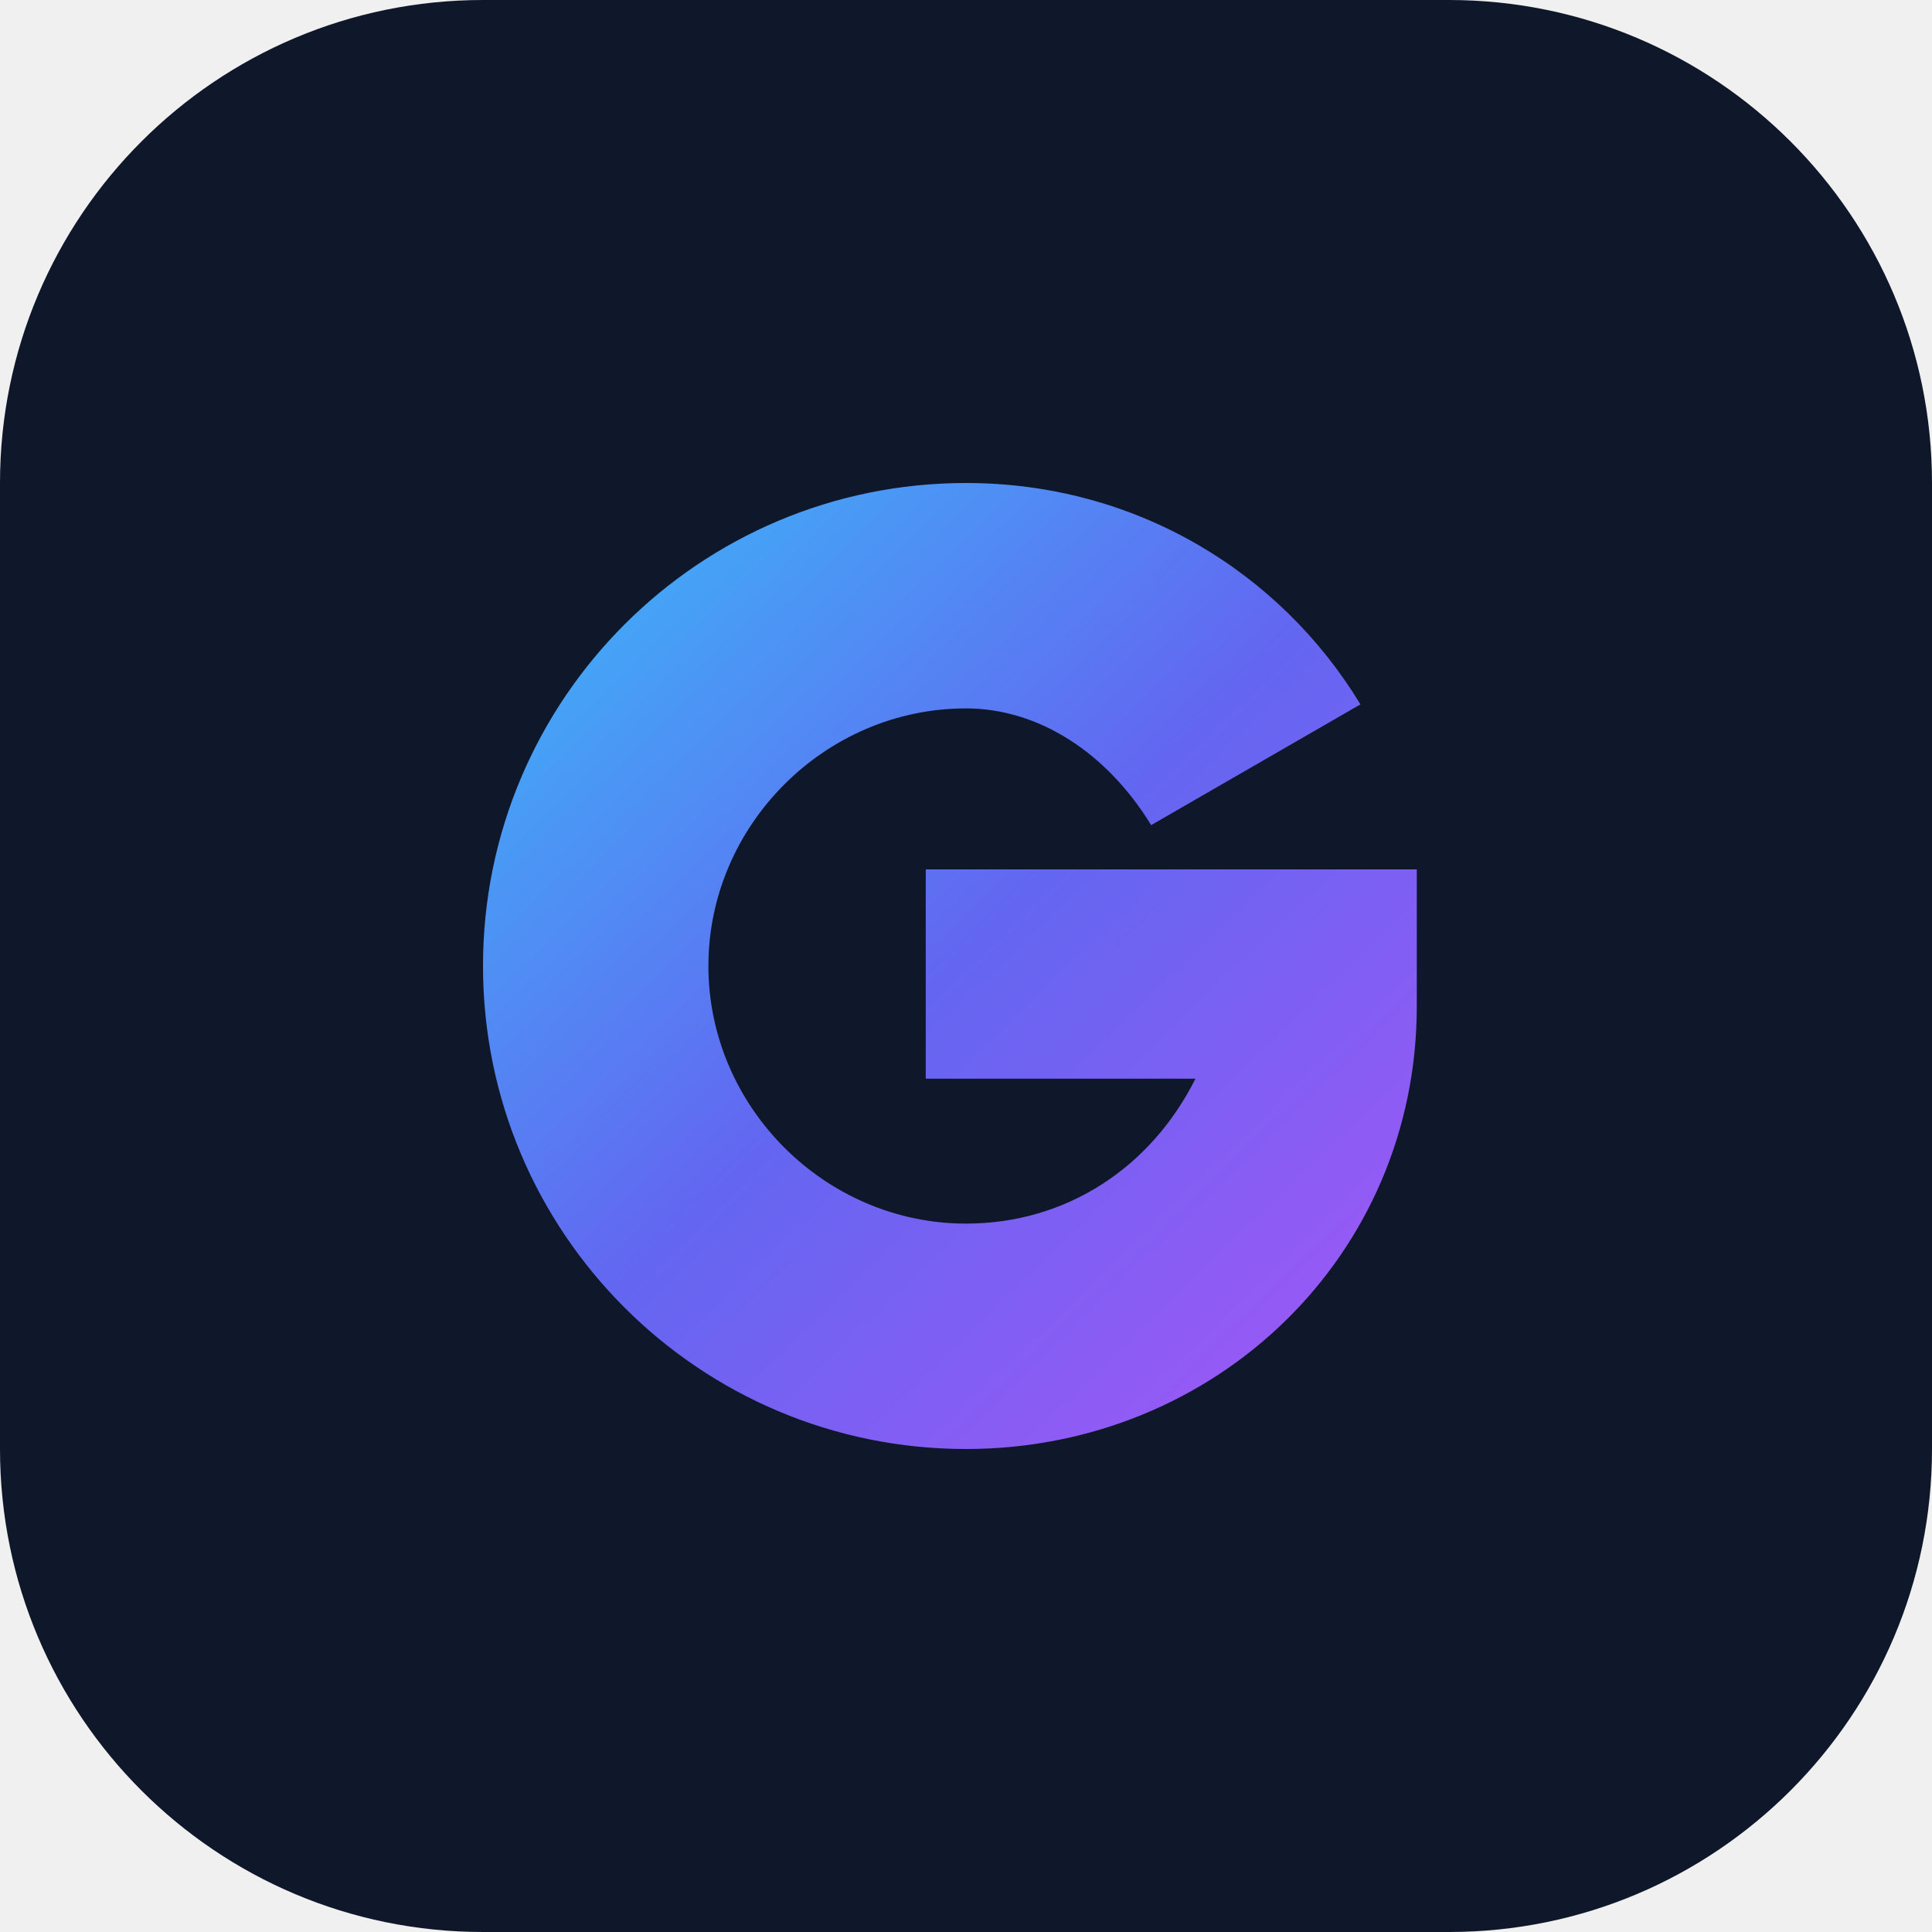
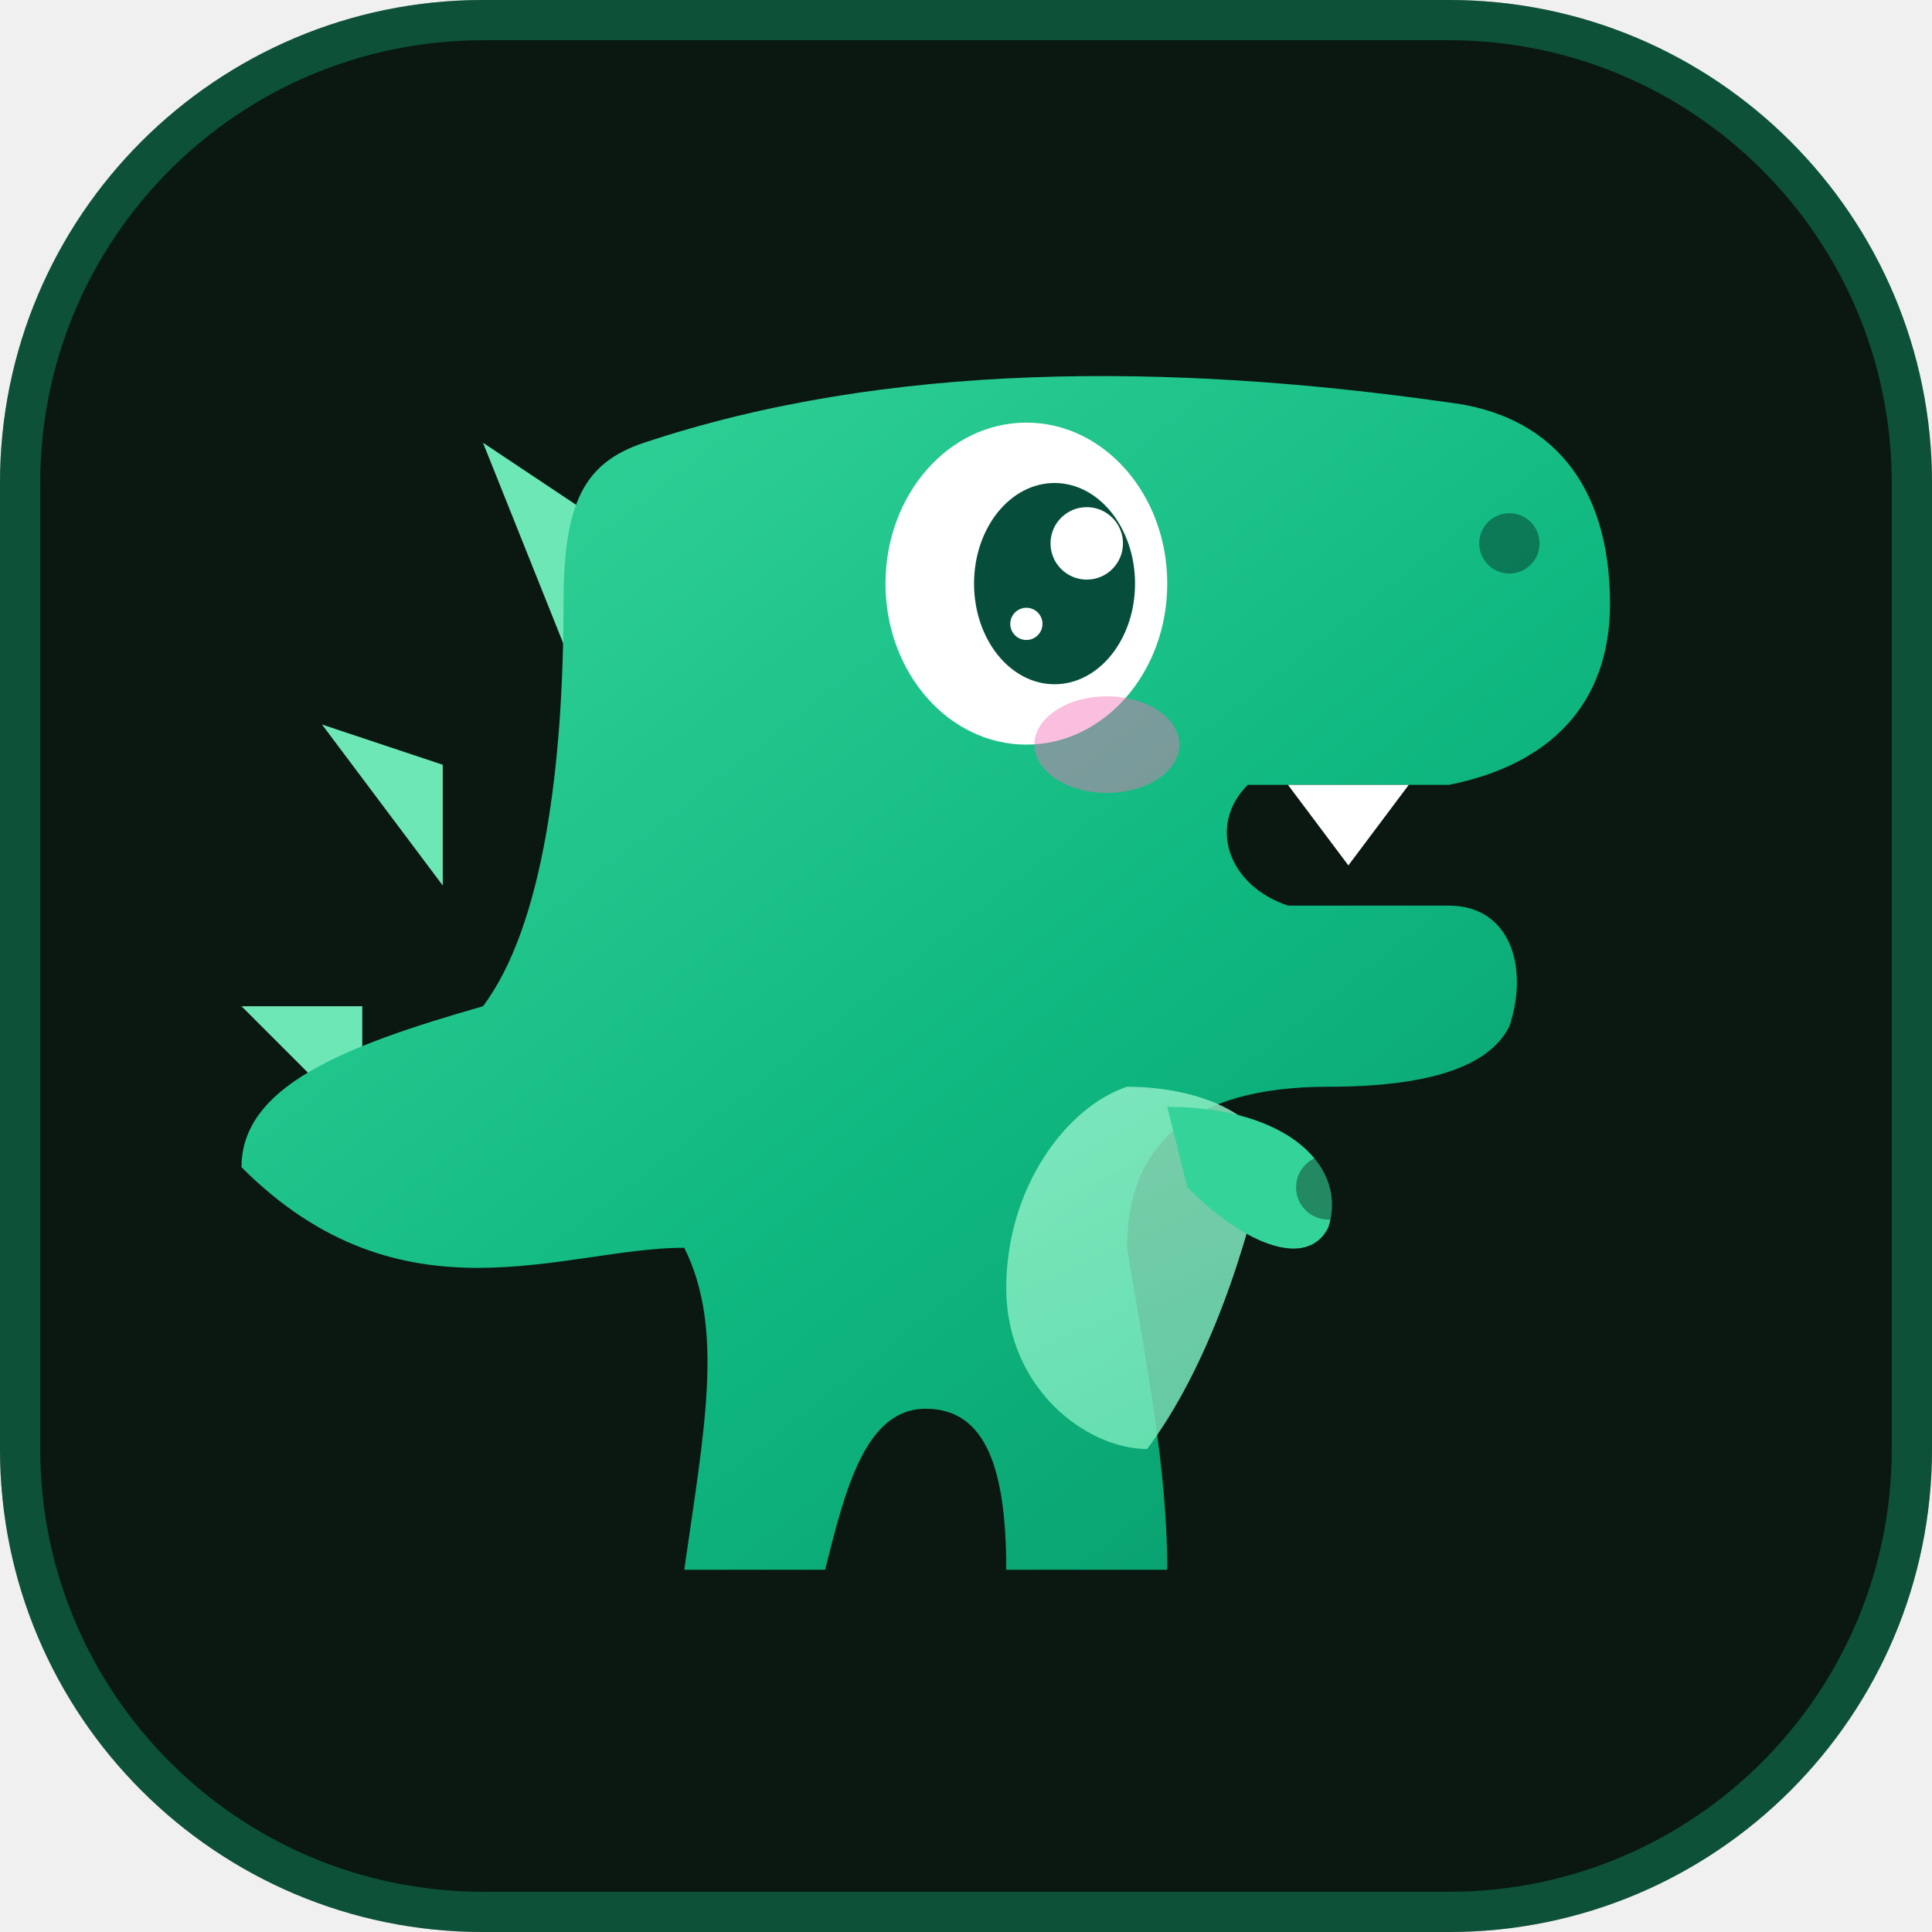
<svg xmlns="http://www.w3.org/2000/svg" viewBox="0 0 48 48" fill="none">
-   <rect width="48" height="48" rx="12" fill="#0F172A" />
-   <path d="M12 24C12 17.373 17.373 12 24 12C28.2 12 31.8 14.2 33.8 17.5L28.6 20.5C27.5 18.7 25.8 17.6 24 17.6C20.5 17.6 17.6 20.5 17.6 24C17.6 27.5 20.5 30.4 24 30.4C26.5 30.4 28.6 29 29.7 26.8H23V21.6H35.2V25C35.2 31.2 30.2 36 24 36C17.373 36 12 30.627 12 24Z" fill="url(#gradient)" />
+   <rect width="48" height="48" rx="12" fill="#0A1811" />
+   <rect x="0.5" y="0.5" width="47" height="47" rx="11.5" stroke="#10B981" stroke-opacity="0.35" />
  <defs>
-     <linearGradient id="gradient" x1="12" y1="12" x2="35.2" y2="36" gradientUnits="userSpaceOnUse">
-       <stop stop-color="#38BDF8" />
-       <stop offset="0.5" stop-color="#6366F1" />
-       <stop offset="1" stop-color="#A855F7" />
+     <linearGradient id="trexGrad" x1="12" y1="9" x2="38" y2="42" gradientUnits="userSpaceOnUse">
+       <stop stop-color="#34D399" />
+       <stop offset="0.5" stop-color="#10B981" />
+       <stop offset="1" stop-color="#059669" />
+     </linearGradient>
+     <linearGradient id="trexBelly" x1="22" y1="20" x2="30" y2="38" gradientUnits="userSpaceOnUse">
+       <stop stop-color="#A7F3D0" />
+       <stop offset="1" stop-color="#6EE7B7" />
    </linearGradient>
  </defs>
+   <path d="M15 13L12 11L14 16Z" fill="#6EE7B7" />
+   <path d="M11 19L8 18L11 22Z" fill="#6EE7B7" />
+   <path d="M9 25L6 25L9 28Z" fill="#6EE7B7" />
+   <path d="     M 16 11     C 22 9, 29 9, 36 10     C 38.5 10.3, 40 12, 40 15     C 40 17.5, 38.5 19, 36 19.5     L 31 19.5     C 30 20.5, 30.5 22, 32 22.5     L 36 22.5     C 37.5 22.5, 38 24, 37.5 25.5     C 37 26.5, 35.5 27, 33 27     C 29.5 27, 28 28.5, 28 31     C 28.5 34, 29 36.5, 29 39     L 25 39     C 25 36.5, 24.5 35, 23 35     C 21.5 35, 21 37, 20.5 39     L 17 39     C 17.5 35.5, 18 33, 17 31     C 14 31, 10 33, 6 29     C 6 27, 8.5 26, 12 25     C 13.5 23, 14 19, 14 15     C 14 12.5, 14.5 11.5, 16 11     Z   " fill="url(#trexGrad)" />
+   <path d="     M 28 27     C 29.5 27, 31 27.5, 31.5 28.5     C 31 31, 30 34, 28.5 36     C 27 36, 25 34.5, 25 32     C 25 29.5, 26.5 27.5, 28 27     Z   " fill="url(#trexBelly)" opacity="0.85" />
+   <path d="M 29 27.5 C 32 27.5, 33.5 29, 33 30.5 C 32.5 31.5, 31 31, 29.5 29.5 Z" fill="#34D399" />
+   <circle cx="33" cy="29.5" r="0.8" fill="#0A1811" opacity="0.4" />
+   <ellipse cx="25.5" cy="14.5" rx="3.5" ry="4" fill="#FFFFFF" />
+   <ellipse cx="26.2" cy="14.5" rx="2" ry="2.5" fill="#064E3B" />
+   <circle cx="27" cy="13.5" r="0.9" fill="#FFFFFF" />
+   <circle cx="25.5" cy="15.5" r="0.4" fill="#FFFFFF" />
+   <path d="M 32 19.5 L 33.5 21.5 L 35 19.5 Z" fill="#FFFFFF" />
+   <circle cx="37.5" cy="13.5" r="0.75" fill="#064E3B" opacity="0.6" />
+   <ellipse cx="27.5" cy="18.5" rx="1.8" ry="1.2" fill="#F472B6" opacity="0.45" />
</svg>
